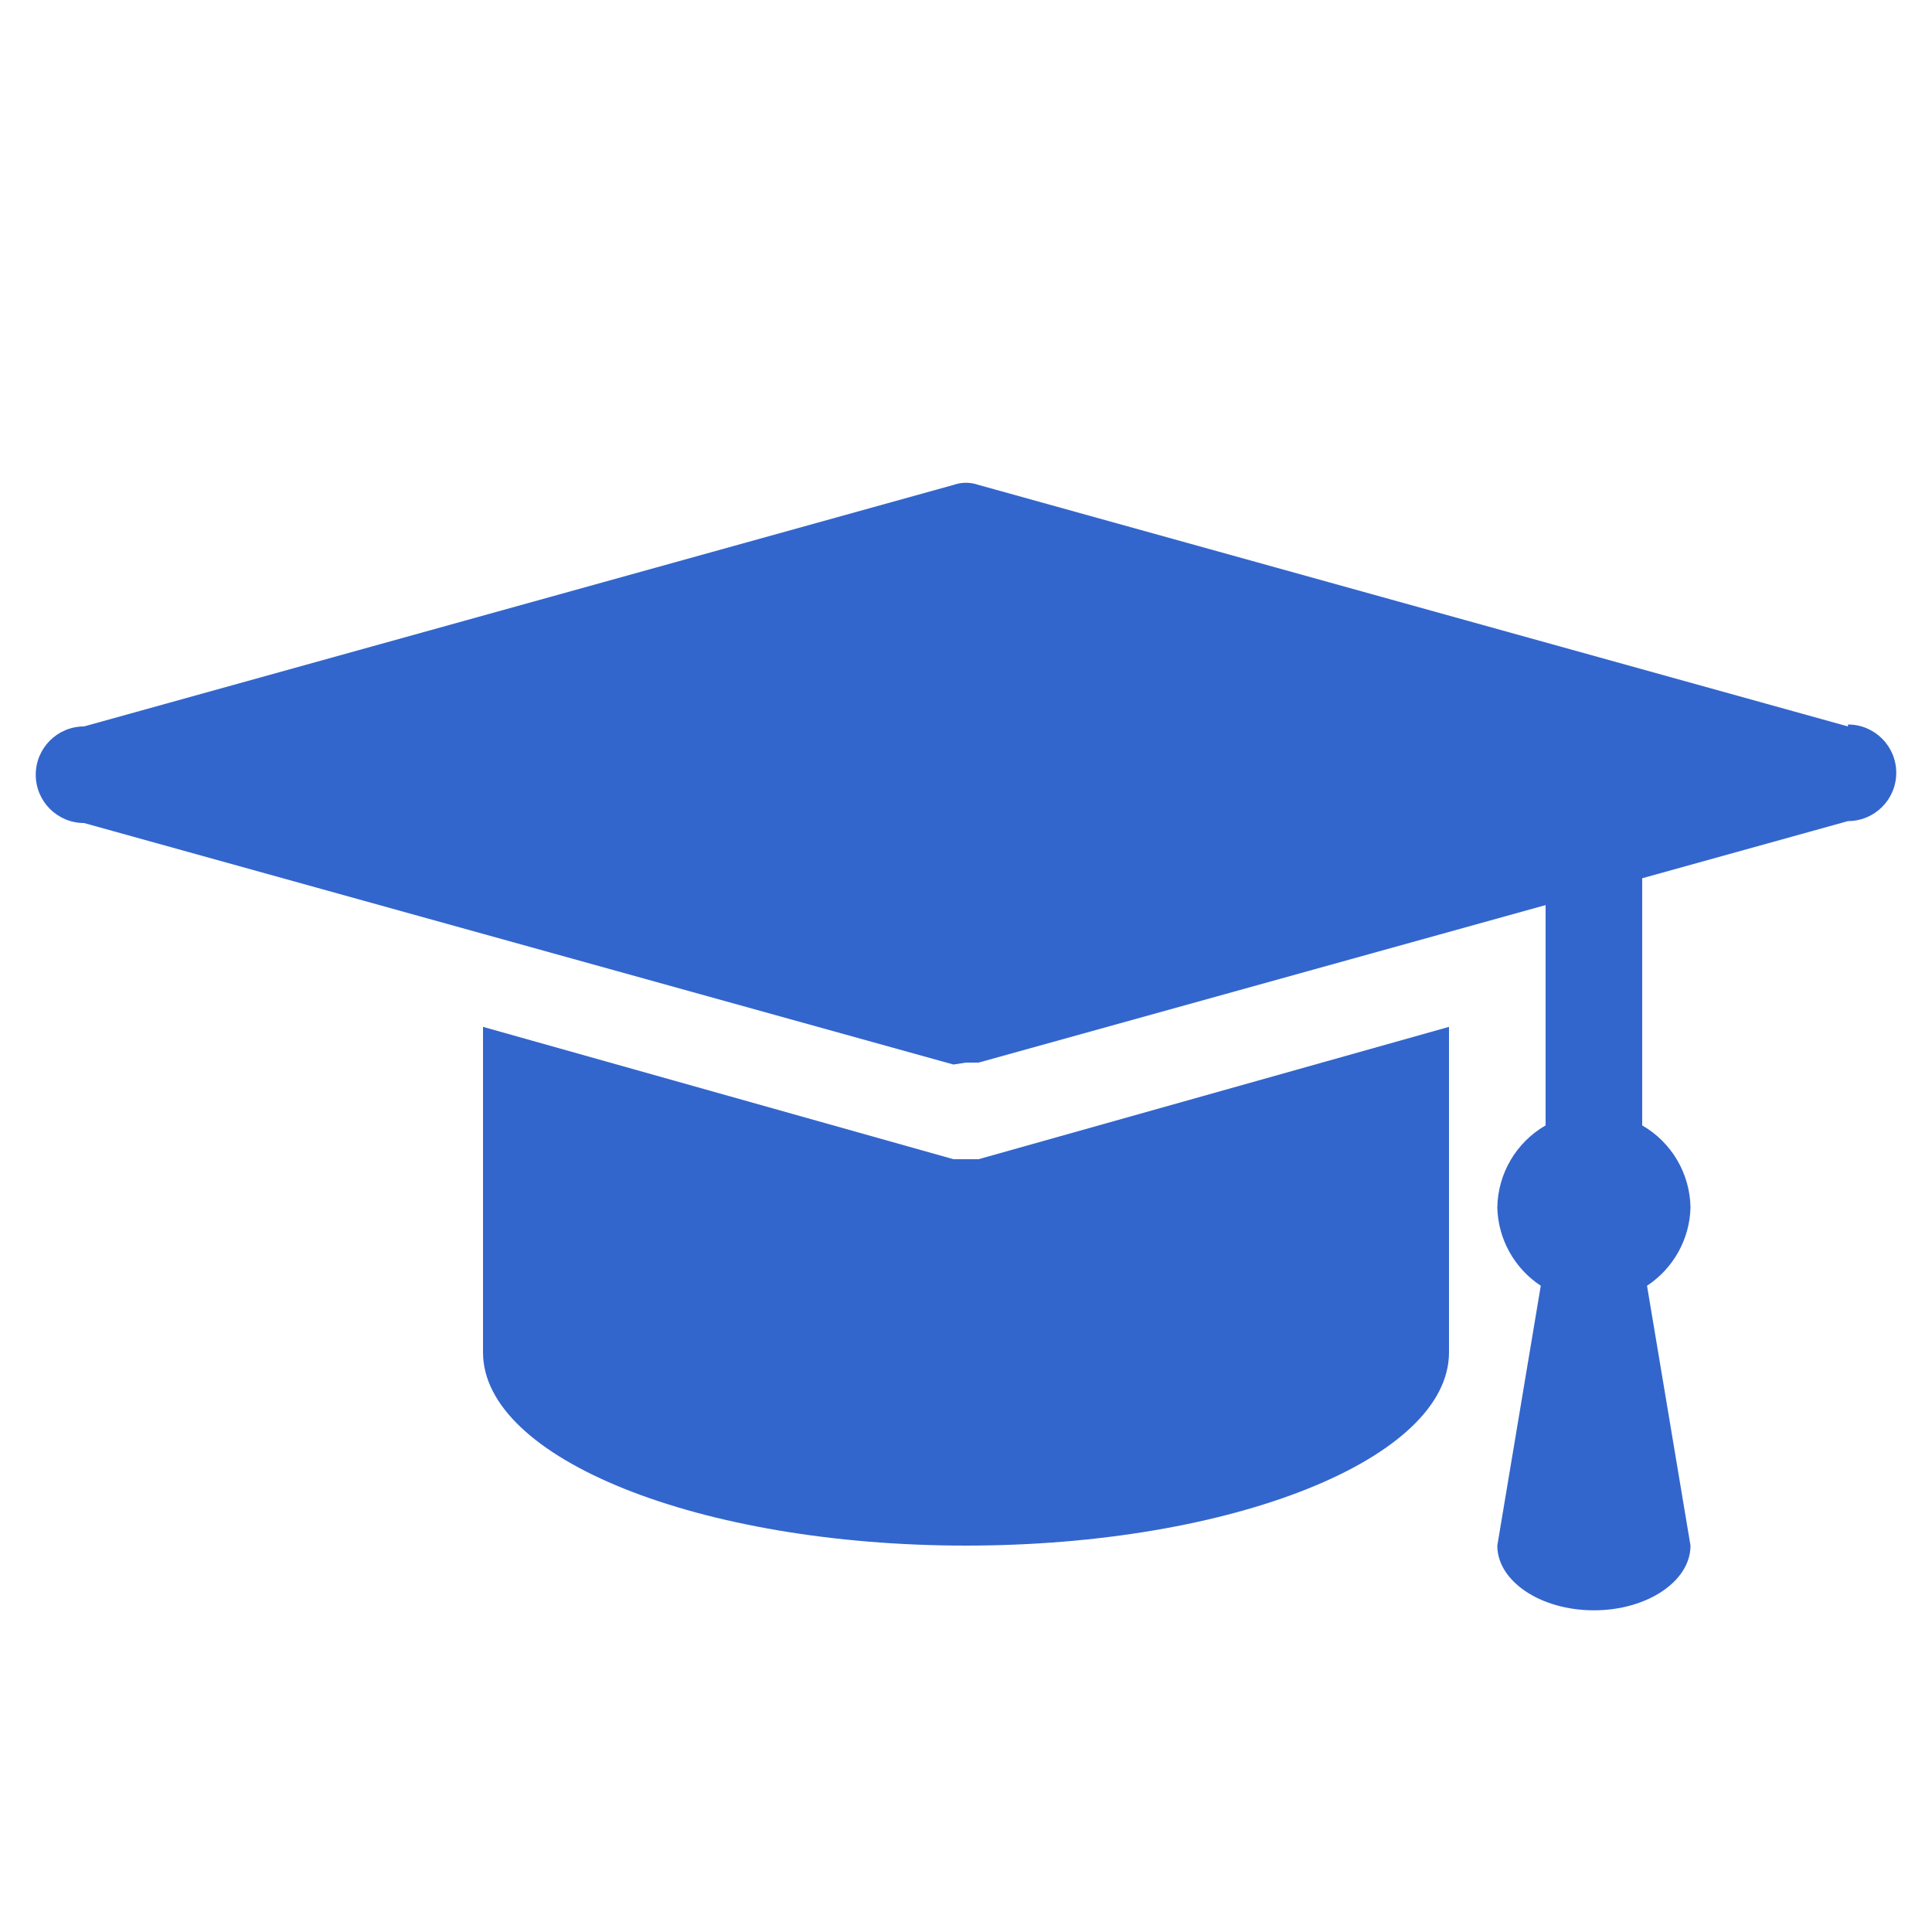
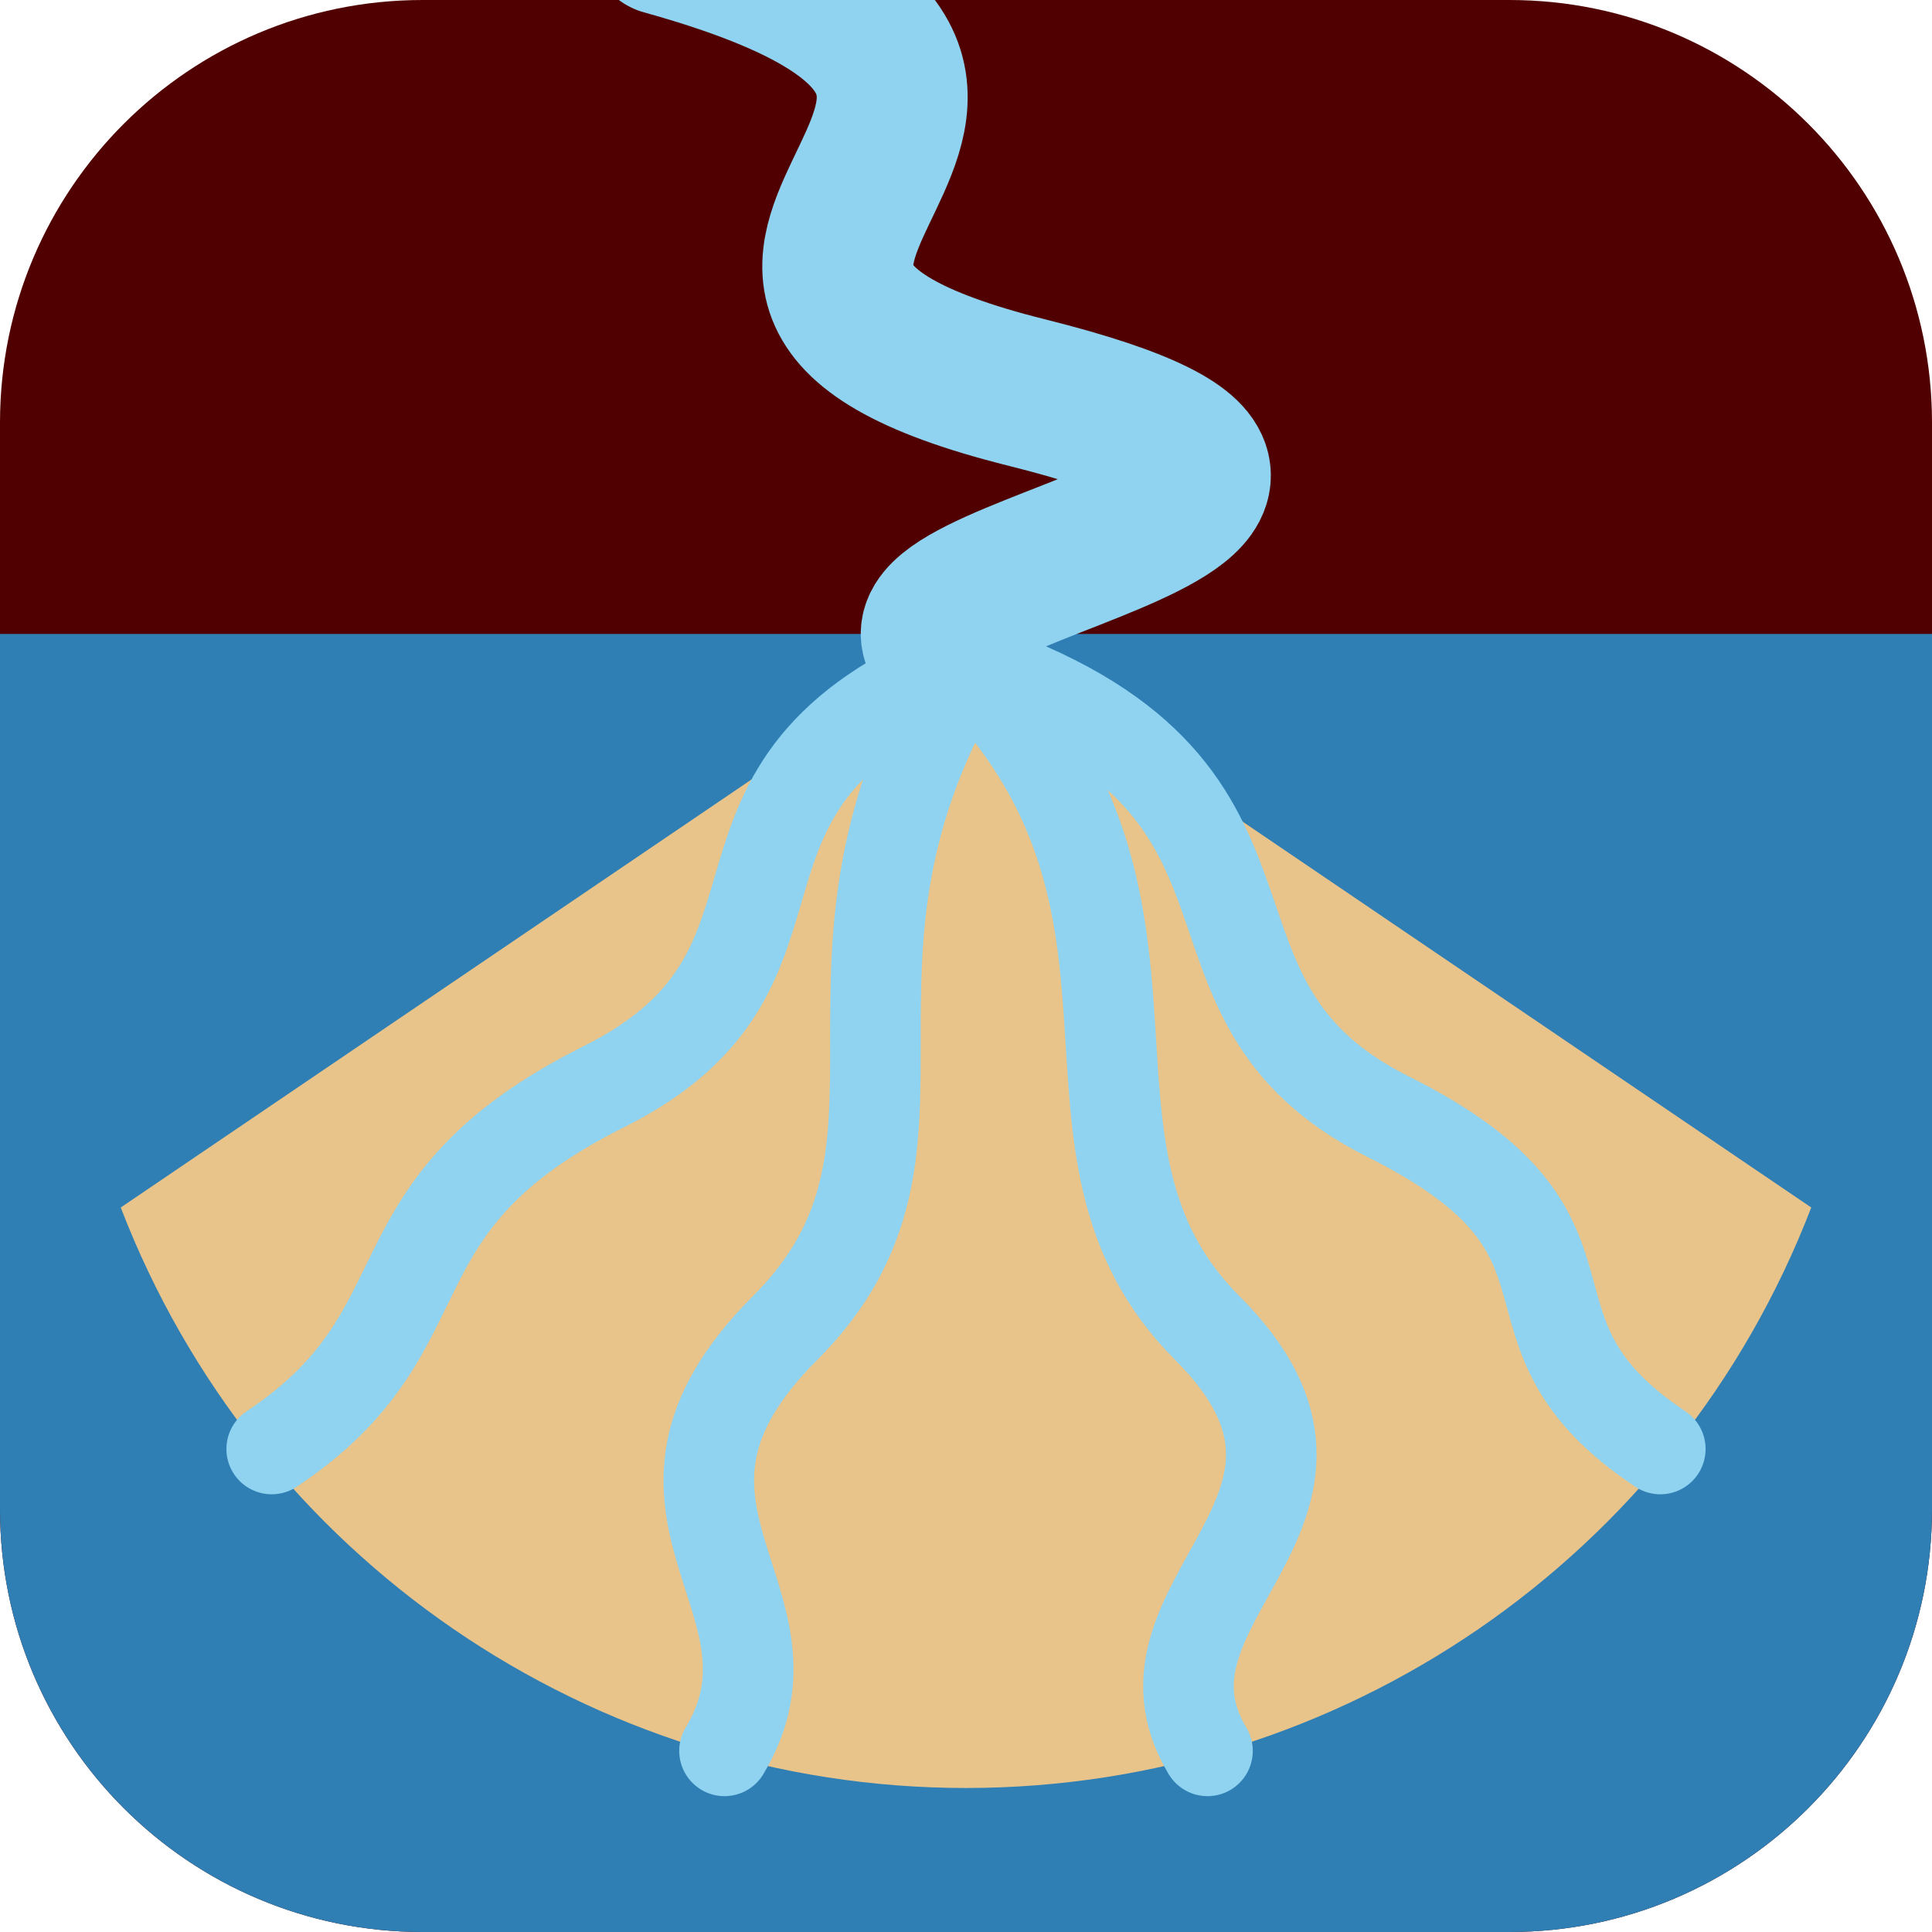
- <svg xmlns="http://www.w3.org/2000/svg" viewBox="2 2 20 20">
-   <path d="M12.13,14,12,14l-.13,0L7,12.63V16c0,1.1,2.24,2,5,2s5-.9,5-2V12.63Z" fill="#36c" />
-   <path d="M21.13,9.52l-9-2.5a.39.39,0,0,0-.26,0l-9,2.5a.5.5,0,0,0,0,1l9,2.5L12,13l.13,0,9-2.5a.5.5,0,0,0,0-1Z" fill="#36c" />
-   <path d="M19.5,14.5a1,1,0,0,0-.5-.85V10H18v3.65a1,1,0,0,0-.5.85,1,1,0,0,0,.45.81L17.5,18c0,.37.45.67,1,.67s1-.3,1-.67l-.45-2.69A1,1,0,0,0,19.5,14.5Z" fill="#36c" />
+ <svg xmlns="http://www.w3.org/2000/svg" viewBox="0 0 64 64">
+   <defs>
+     <clipPath id="c">
+       <rect width="64" height="64" rx="14" />
+     </clipPath>
+   </defs>
+   <g clip-path="url(#c)">
+     <rect width="64" height="64" fill="#500000" />
+     <rect y="21" width="64" height="43" fill="#2f7fb5" />
+     <path d="M32 21 L4 40 A30 30 0 0 0 60 40 Z" fill="#e8c48a" />
+     <g fill="none" stroke="#8fd3f0" stroke-linecap="round" stroke-linejoin="round">
+       <path d="M22 -2 C 40 3, 18 9, 34 13 S 26 19, 32 22" stroke-width="5" />
+       <g stroke-width="3">
+         <path d="M32 22 C 22 26, 28 32, 20 36 S 15 44, 9 48" />
+         <path d="M32 22 C 26 32, 32 38, 26 44 S 27 53, 24 58" />
+         <path d="M32 22 C 40 30, 34 38, 40 44 S 37 53, 40 58" />
+         <path d="M32 22 C 44 26, 38 33, 46 37 S 49 44, 55 48" />
+       </g>
+     </g>
+   </g>
</svg>
